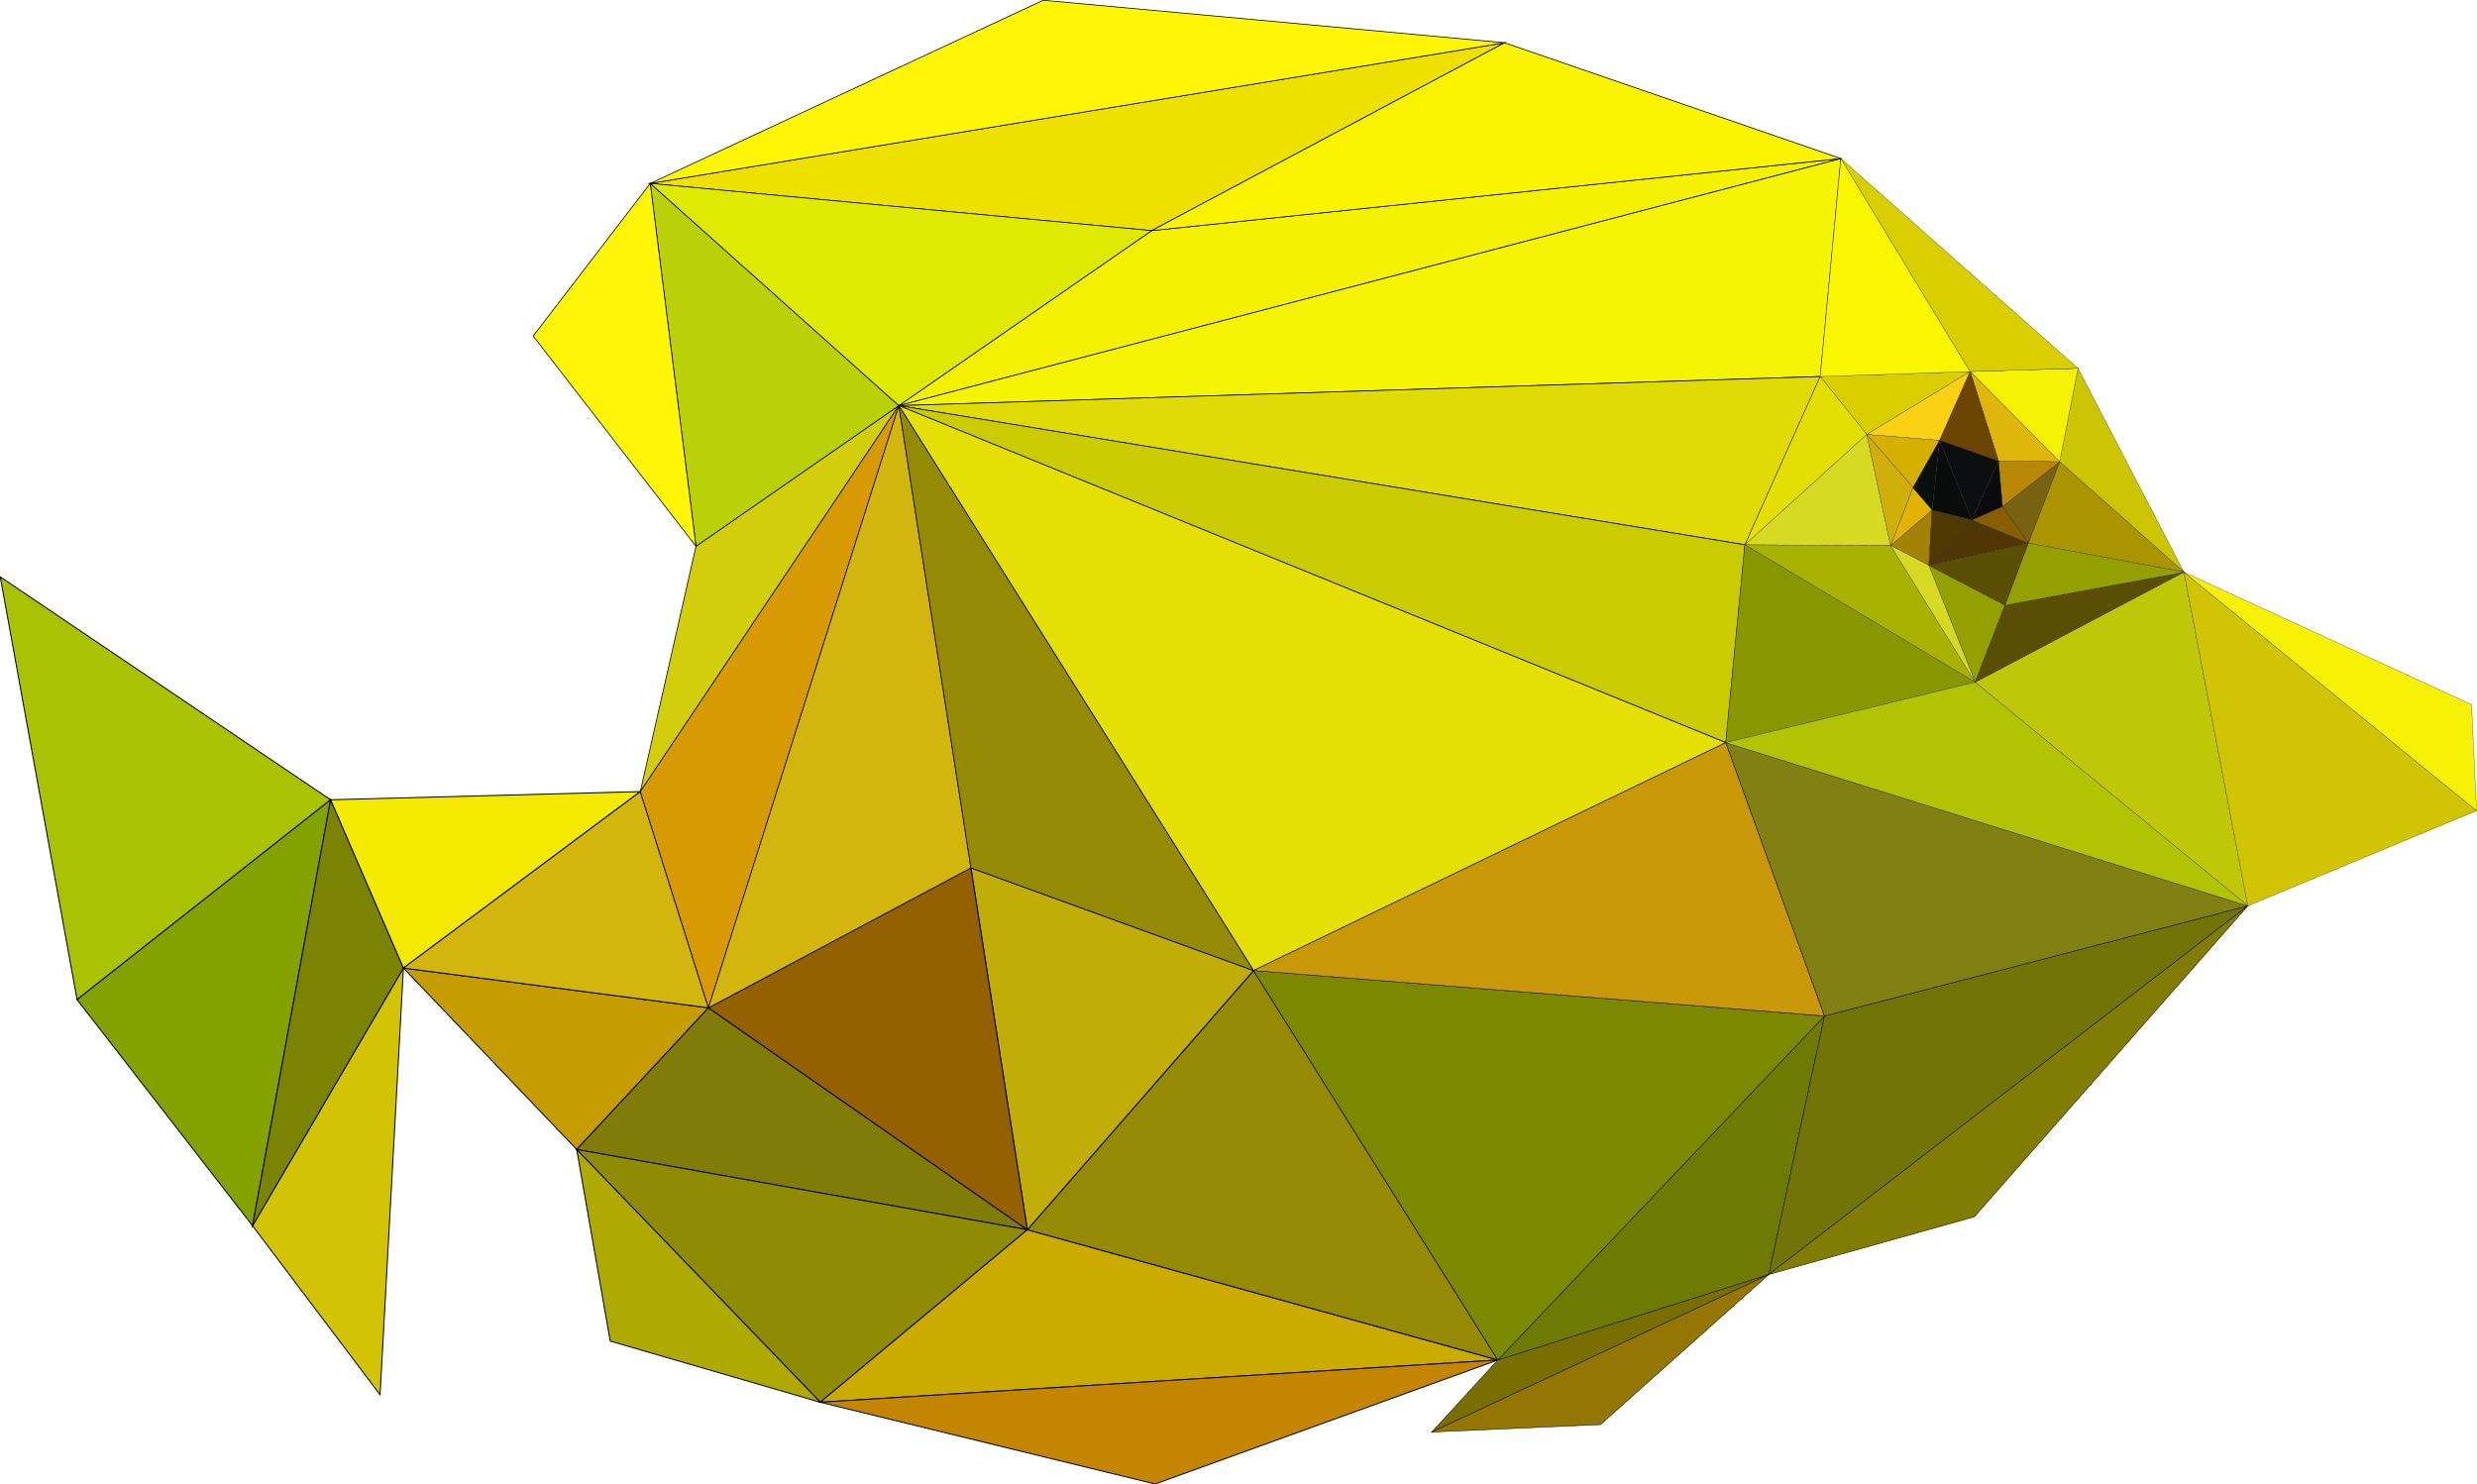
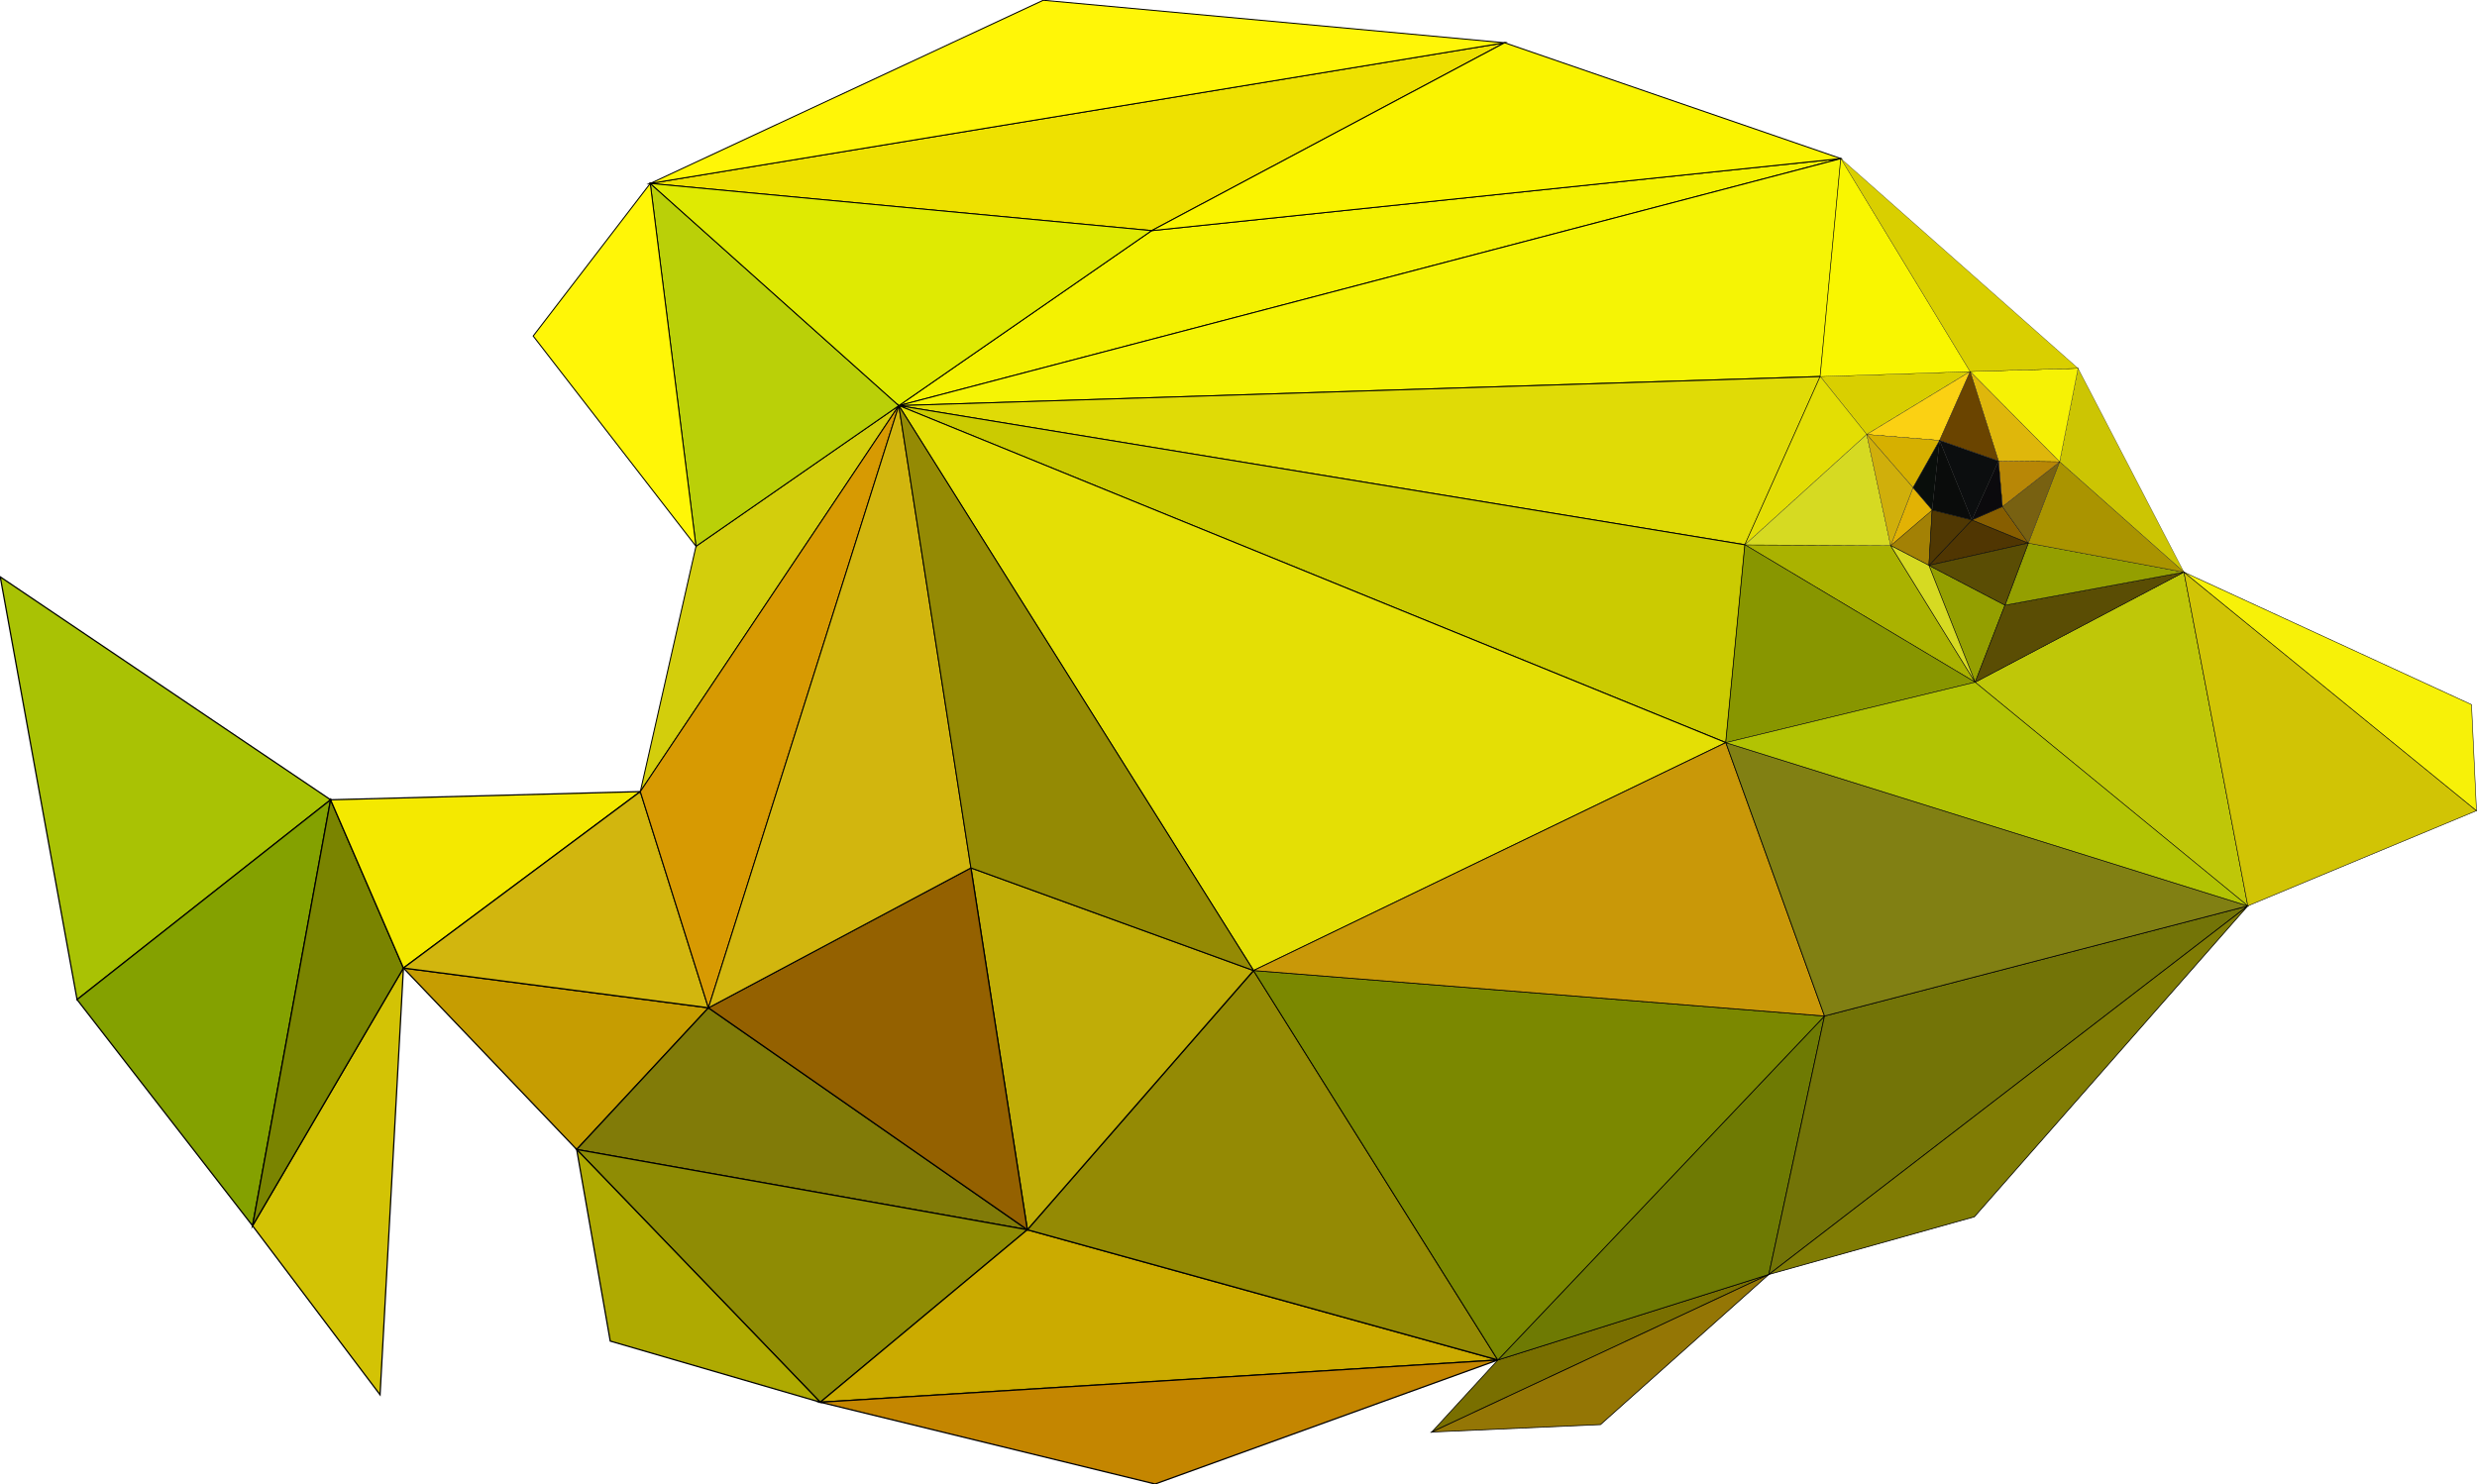
<svg xmlns="http://www.w3.org/2000/svg" version="1.1" baseProfile="tiny" id="Layer_1" x="0px" y="0px" viewBox="0 0 996.5 597.1" xml:space="preserve">
  <g>
    <g>
-       <polygon fill="#A9C204" stroke="#000000" stroke-width="0.4" stroke-miterlimit="10" points="0.1,232.1 31,402.2 133,321.8   " />
-       <polygon fill="#D3C305" stroke="#000000" stroke-width="0.4" stroke-miterlimit="10" points="152.9,561.2 162.3,389.5     101.6,493.2   " />
-       <polygon fill="#84A100" stroke="#000000" stroke-width="0.4" stroke-miterlimit="10" points="31,402.2 101.6,493.2 133,321.8       " />
-       <polygon fill="#7A8400" stroke="#000000" stroke-width="0.4" stroke-miterlimit="10" points="101.6,493.2 162.3,389.5 133,321.8       " />
-       <polygon fill="#C69D01" stroke="#000000" stroke-width="0.4" stroke-miterlimit="10" points="232,462.5 285,405.5 162.3,389.5       " />
-       <polygon fill="#F4E900" stroke="#000000" stroke-width="0.4" stroke-miterlimit="10" points="257.6,318.5 133,321.8 162.3,389.5       " />
-       <polygon fill="#817B08" stroke="#000000" stroke-width="0.4" stroke-miterlimit="10" points="285,405.5 232,462.5 413.3,494.8       " />
-       <polygon fill="#8F8C04" stroke="#000000" stroke-width="0.4" stroke-miterlimit="10" points="232,462.5 330,564.2 413.3,494.8       " />
-       <polygon fill="#CBAB00" stroke="#000000" stroke-width="0.4" stroke-miterlimit="10" points="330,564.2 602.6,547.2 413.3,494.8       " />
-       <polygon fill="#C48600" stroke="#000000" stroke-width="0.4" stroke-miterlimit="10" points="464.7,597.1 602.6,547.2 330,564.2       " />
-       <polygon fill="#948A04" stroke="#000000" stroke-width="0.4" stroke-miterlimit="10" points="413.3,494.8 602.6,547.2     504.3,390.5   " />
-       <polygon fill="#C0AD07" stroke="#000000" stroke-width="0.4" stroke-miterlimit="10" points="413.3,494.8 504.3,390.5     390.6,349.2   " />
-       <polygon fill="#946100" stroke="#000000" stroke-width="0.4" stroke-miterlimit="10" points="390.6,349.2 285,405.5 413.3,494.8       " />
-       <polygon fill="#AFAA01" stroke="#000000" stroke-width="0.4" stroke-miterlimit="10" points="245.5,539.6 330,564.2 232,462.5       " />
-       <polygon fill="#D2B60E" stroke="#000000" stroke-width="0.4" stroke-miterlimit="10" points="257.6,318.5 162.3,389.5 285,405.5       " />
+       <polygon fill="#A9C204" stroke="#000000" stroke-width="0.5" stroke-miterlimit="10" points="0.1,232.1 31,402.2 133,321.8   " />
+       <polygon fill="#D3C305" stroke="#000000" stroke-width="0.5" stroke-miterlimit="10" points="152.9,561.2 162.3,389.5     101.6,493.2   " />
+       <polygon fill="#84A100" stroke="#000000" stroke-width="0.5" stroke-miterlimit="10" points="31,402.2 101.6,493.2 133,321.8       " />
+       <polygon fill="#7A8400" stroke="#000000" stroke-width="0.5" stroke-miterlimit="10" points="101.6,493.2 162.3,389.5 133,321.8       " />
+       <polygon fill="#C69D01" stroke="#000000" stroke-width="0.5" stroke-miterlimit="10" points="232,462.5 285,405.5 162.3,389.5       " />
+       <polygon fill="#F4E900" stroke="#000000" stroke-width="0.5" stroke-miterlimit="10" points="257.6,318.5 133,321.8 162.3,389.5       " />
+       <polygon fill="#817B08" stroke="#000000" stroke-width="0.5" stroke-miterlimit="10" points="285,405.5 232,462.5 413.3,494.8       " />
+       <polygon fill="#8F8C04" stroke="#000000" stroke-width="0.5" stroke-miterlimit="10" points="232,462.5 330,564.2 413.3,494.8       " />
+       <polygon fill="#CBAB00" stroke="#000000" stroke-width="0.5" stroke-miterlimit="10" points="330,564.2 602.6,547.2 413.3,494.8       " />
+       <polygon fill="#C48600" stroke="#000000" stroke-width="0.5" stroke-miterlimit="10" points="464.7,597.1 602.6,547.2 330,564.2       " />
+       <polygon fill="#948A04" stroke="#000000" stroke-width="0.5" stroke-miterlimit="10" points="413.3,494.8 602.6,547.2     504.3,390.5   " />
+       <polygon fill="#C0AD07" stroke="#000000" stroke-width="0.5" stroke-miterlimit="10" points="413.3,494.8 504.3,390.5     390.6,349.2   " />
+       <polygon fill="#946100" stroke="#000000" stroke-width="0.5" stroke-miterlimit="10" points="390.6,349.2 285,405.5 413.3,494.8       " />
+       <polygon fill="#AFAA01" stroke="#000000" stroke-width="0.5" stroke-miterlimit="10" points="245.5,539.6 330,564.2 232,462.5       " />
+       <polygon fill="#D2B60E" stroke="#000000" stroke-width="0.5" stroke-miterlimit="10" points="257.6,318.5 162.3,389.5 285,405.5       " />
    </g>
    <g>
-       <polygon fill="#D3CE0C" stroke="#000000" stroke-width="0.3" stroke-miterlimit="10" points="361.6,163.2 280,219.8 257.6,318.5       " />
-       <polygon fill="#EEE100" stroke="#000000" stroke-width="0.3" stroke-miterlimit="10" points="605.3,17.2 261.6,73.8 463.3,92.8       " />
-       <polygon fill="#D79A02" stroke="#000000" stroke-width="0.3" stroke-miterlimit="10" points="257.6,318.5 285,405.5 361.6,163.2       " />
-       <polygon fill="#F4F201" stroke="#000000" stroke-width="0.3" stroke-miterlimit="10" points="361.6,163.2 740.6,63.8 463.3,92.8       " />
-       <polygon fill="#D2B60E" stroke="#000000" stroke-width="0.3" stroke-miterlimit="10" points="361.6,163.2 285,405.5 390.6,349.2       " />
-       <polygon fill="#F5F405" stroke="#000000" stroke-width="0.3" stroke-miterlimit="10" points="732.3,151.5 740.6,63.8 361.6,163.2       " />
-       <polygon fill="#E0DB06" stroke="#000000" stroke-width="0.3" stroke-miterlimit="10" points="732.3,151.5 361.6,163.2 702,219.2       " />
-       <polygon fill="#CBCB01" stroke="#000000" stroke-width="0.3" stroke-miterlimit="10" points="361.6,163.2 694.3,298.8 702,219.2       " />
-       <polygon fill="#E4DF05" stroke="#000000" stroke-width="0.3" stroke-miterlimit="10" points="504.3,390.5 694.3,298.8     361.6,163.2   " />
-       <polygon fill="#BAD008" stroke="#000000" stroke-width="0.3" stroke-miterlimit="10" points="261.6,73.8 280,219.8 361.6,163.2       " />
-       <polygon fill="#DFEA02" stroke="#000000" stroke-width="0.3" stroke-miterlimit="10" points="463.3,92.8 261.6,73.8 361.6,163.2       " />
-       <polygon fill="#FFF607" stroke="#000000" stroke-width="0.3" stroke-miterlimit="10" points="419.7,0.1 261.6,73.8 605.3,17.2       " />
-       <polygon fill="#FFF607" stroke="#000000" stroke-width="0.3" stroke-miterlimit="10" points="214.5,135.2 280,219.8 261.6,73.8       " />
-       <polygon fill="#FAF400" stroke="#000000" stroke-width="0.3" stroke-miterlimit="10" points="740.6,63.8 605.3,17.2 463.3,92.8       " />
-       <polygon fill="#948A04" stroke="#000000" stroke-width="0.3" stroke-miterlimit="10" points="361.6,163.2 390.6,349.2     504.3,390.5   " />
+       <polygon fill="#D3CE0C" stroke="#000000" stroke-width="0.4" stroke-miterlimit="10" points="361.6,163.2 280,219.8 257.6,318.5       " />
+       <polygon fill="#EEE100" stroke="#000000" stroke-width="0.4" stroke-miterlimit="10" points="605.3,17.2 261.6,73.8 463.3,92.8       " />
+       <polygon fill="#D79A02" stroke="#000000" stroke-width="0.4" stroke-miterlimit="10" points="257.6,318.5 285,405.5 361.6,163.2       " />
+       <polygon fill="#F4F201" stroke="#000000" stroke-width="0.4" stroke-miterlimit="10" points="361.6,163.2 740.6,63.8 463.3,92.8       " />
+       <polygon fill="#D2B60E" stroke="#000000" stroke-width="0.4" stroke-miterlimit="10" points="361.6,163.2 285,405.5 390.6,349.2       " />
+       <polygon fill="#F5F405" stroke="#000000" stroke-width="0.4" stroke-miterlimit="10" points="732.3,151.5 740.6,63.8 361.6,163.2       " />
+       <polygon fill="#E0DB06" stroke="#000000" stroke-width="0.4" stroke-miterlimit="10" points="732.3,151.5 361.6,163.2 702,219.2       " />
+       <polygon fill="#CBCB01" stroke="#000000" stroke-width="0.4" stroke-miterlimit="10" points="361.6,163.2 694.3,298.8 702,219.2       " />
+       <polygon fill="#E4DF05" stroke="#000000" stroke-width="0.4" stroke-miterlimit="10" points="504.3,390.5 694.3,298.8     361.6,163.2   " />
+       <polygon fill="#BAD008" stroke="#000000" stroke-width="0.4" stroke-miterlimit="10" points="261.6,73.8 280,219.8 361.6,163.2       " />
+       <polygon fill="#DFEA02" stroke="#000000" stroke-width="0.4" stroke-miterlimit="10" points="463.3,92.8 261.6,73.8 361.6,163.2       " />
+       <polygon fill="#FFF607" stroke="#000000" stroke-width="0.4" stroke-miterlimit="10" points="419.7,0.1 261.6,73.8 605.3,17.2       " />
+       <polygon fill="#FFF607" stroke="#000000" stroke-width="0.4" stroke-miterlimit="10" points="214.5,135.2 280,219.8 261.6,73.8       " />
+       <polygon fill="#FAF400" stroke="#000000" stroke-width="0.4" stroke-miterlimit="10" points="740.6,63.8 605.3,17.2 463.3,92.8       " />
+       <polygon fill="#948A04" stroke="#000000" stroke-width="0.4" stroke-miterlimit="10" points="361.6,163.2 390.6,349.2     504.3,390.5   " />
    </g>
    <g>
-       <polygon fill="#796F00" stroke="#000000" stroke-width="0.2" stroke-miterlimit="10" points="576,576.2 711.6,512.8 602.6,547.2       " />
-       <polygon fill="#6E7A03" stroke="#000000" stroke-width="0.2" stroke-miterlimit="10" points="602.6,547.2 711.6,512.8 734,408.8       " />
-       <polygon fill="#7B8800" stroke="#000000" stroke-width="0.2" stroke-miterlimit="10" points="504.3,390.5 602.6,547.2 734,408.8       " />
-       <polygon fill="#737407" stroke="#000000" stroke-width="0.2" stroke-miterlimit="10" points="711.6,512.8 904.3,364.5 734,408.8       " />
-       <polygon fill="#C99808" stroke="#000000" stroke-width="0.2" stroke-miterlimit="10" points="734,408.8 694.3,298.8 504.3,390.5       " />
-       <polygon fill="#818013" stroke="#000000" stroke-width="0.2" stroke-miterlimit="10" points="734,408.8 904.3,364.5 694.3,298.8       " />
-       <polygon fill="#807C04" stroke="#000000" stroke-width="0.2" stroke-miterlimit="10" points="794.3,489.6 904.3,364.5     711.6,512.8   " />
-       <polygon fill="#947605" stroke="#000000" stroke-width="0.2" stroke-miterlimit="10" points="643.9,573.2 711.6,512.8 576,576.2       " />
+       <polygon fill="#796F00" stroke="#000000" stroke-width="0.3" stroke-miterlimit="10" points="576,576.2 711.6,512.8 602.6,547.2       " />
+       <polygon fill="#6E7A03" stroke="#000000" stroke-width="0.3" stroke-miterlimit="10" points="602.6,547.2 711.6,512.8 734,408.8       " />
+       <polygon fill="#7B8800" stroke="#000000" stroke-width="0.3" stroke-miterlimit="10" points="504.3,390.5 602.6,547.2 734,408.8       " />
+       <polygon fill="#737407" stroke="#000000" stroke-width="0.3" stroke-miterlimit="10" points="711.6,512.8 904.3,364.5 734,408.8       " />
+       <polygon fill="#C99808" stroke="#000000" stroke-width="0.3" stroke-miterlimit="10" points="734,408.8 694.3,298.8 504.3,390.5       " />
+       <polygon fill="#818013" stroke="#000000" stroke-width="0.3" stroke-miterlimit="10" points="734,408.8 904.3,364.5 694.3,298.8       " />
+       <polygon fill="#807C04" stroke="#000000" stroke-width="0.3" stroke-miterlimit="10" points="794.3,489.6 904.3,364.5     711.6,512.8   " />
+       <polygon fill="#947605" stroke="#000000" stroke-width="0.3" stroke-miterlimit="10" points="643.9,573.2 711.6,512.8 576,576.2       " />
+     </g>
+     <g>
+       <path fill="#988E05" stroke="#000000" stroke-width="0.2" stroke-miterlimit="10" d="M806.6,243.5L806.6,243.5L806.6,243.5z" />
+       <polygon fill="#949F00" stroke="#000000" stroke-width="0.2" stroke-miterlimit="10" points="806.6,243.5 776,227.5 794.6,274.5       " />
+       <polygon fill="#AAB200" stroke="#000000" stroke-width="0.2" stroke-miterlimit="10" points="702,219.2 794.6,274.5 760.6,219.5       " />
+       <polygon fill="#BFC708" stroke="#000000" stroke-width="0.2" stroke-miterlimit="10" points="794.6,274.5 904.3,364.5     878.6,230.2   " />
+       <polygon fill="#889600" stroke="#000000" stroke-width="0.2" stroke-miterlimit="10" points="694.3,298.8 794.6,274.5 702,219.2       " />
+       <polygon fill="#B2C303" stroke="#000000" stroke-width="0.2" stroke-miterlimit="10" points="694.3,298.8 904.3,364.5     794.6,274.5   " />
+       <polygon fill="#D1C405" stroke="#000000" stroke-width="0.2" stroke-miterlimit="10" points="878.6,230.2 904.3,364.5     996.3,326.2   " />
+       <polygon fill="#F7F108" stroke="#000000" stroke-width="0.2" stroke-miterlimit="10" points="994.3,283.5 878.6,230.2     996.3,326.2   " />
+       <polygon fill="#A38105" stroke="#000000" stroke-width="0.2" stroke-miterlimit="10" points="777.3,205.2 760.6,219.5 776,227.5       " />
+       <polygon fill="#503602" stroke="#000000" stroke-width="0.2" stroke-miterlimit="10" points="776,227.5 816,218.5 793.3,209.2       " />
+       <polygon fill="#503803" stroke="#000000" stroke-width="0.2" stroke-miterlimit="10" points="776,227.5 793.3,209.2 777.3,205.2       " />
+       <polygon fill="#875E00" stroke="#000000" stroke-width="0.2" stroke-miterlimit="10" points="793.3,209.2 816,218.5 805.6,203.8       " />
+       <polygon fill="#D6DA22" stroke="#000000" stroke-width="0.2" stroke-miterlimit="10" points="760.6,219.5 776,227.5 794.6,274.5       " />
+       <polygon fill="#5A4D04" stroke="#000000" stroke-width="0.2" stroke-miterlimit="10" points="806.6,243.5 878.6,230.2     794.6,274.5   " />
+       <polygon fill="#949F00" stroke="#000000" stroke-width="0.2" stroke-miterlimit="10" points="816,218.5 806.6,243.5 878.6,230.2       " />
+       <polygon fill="#5A4D04" stroke="#000000" stroke-width="0.2" stroke-miterlimit="10" points="816,218.5 806.6,243.5 776,227.5       " />
    </g>
    <g>
      <line fill="none" stroke="#000000" stroke-width="0.1" stroke-miterlimit="10" x1="836" y1="148.2" x2="732.3" y2="151.5" />
      <polygon fill="#CCC503" stroke="#000000" stroke-width="0.1" stroke-miterlimit="10" points="878.6,230.2 836,148.2 828.6,185.8       " />
      <polygon fill="#AA9400" stroke="#000000" stroke-width="0.1" stroke-miterlimit="10" points="816,218.5 878.6,230.2 828.6,185.8       " />
      <polygon fill="#F6F205" stroke="#000000" stroke-width="0.1" stroke-miterlimit="10" points="828.6,185.8 836,148.2 792.6,149.5       " />
      <polygon fill="#D9CF00" stroke="#000000" stroke-width="0.1" stroke-miterlimit="10" points="792.6,149.5 732.3,151.5 751,174.8       " />
      <polygon fill="#E3DE04" stroke="#000000" stroke-width="0.1" stroke-miterlimit="10" points="751,174.8 732.3,151.5 702,219.2       " />
-       <path fill="#988E05" stroke="#000000" stroke-width="0.1" stroke-miterlimit="10" d="M806.6,243.5L806.6,243.5L806.6,243.5z" />
      <polygon fill="#D6DA22" stroke="#000000" stroke-width="0.1" stroke-miterlimit="10" points="702,219.2 760.6,219.5 751,174.8       " />
-       <polygon fill="#949F00" stroke="#000000" stroke-width="0.1" stroke-miterlimit="10" points="806.6,243.5 776,227.5 794.6,274.5       " />
-       <polygon fill="#AAB200" stroke="#000000" stroke-width="0.1" stroke-miterlimit="10" points="702,219.2 794.6,274.5 760.6,219.5       " />
      <polygon fill="#F9F600" stroke="#000000" stroke-width="0.1" stroke-miterlimit="10" points="792.6,149.5 740.6,63.8 732.3,151.5       " />
-       <polygon fill="#BFC708" stroke="#000000" stroke-width="0.1" stroke-miterlimit="10" points="794.6,274.5 904.3,364.5     878.6,230.2   " />
-       <polygon fill="#889600" stroke="#000000" stroke-width="0.1" stroke-miterlimit="10" points="694.3,298.8 794.6,274.5 702,219.2       " />
-       <polygon fill="#B2C303" stroke="#000000" stroke-width="0.1" stroke-miterlimit="10" points="694.3,298.8 904.3,364.5     794.6,274.5   " />
-       <polygon fill="#D1C405" stroke="#000000" stroke-width="0.1" stroke-miterlimit="10" points="878.6,230.2 904.3,364.5     996.3,326.2   " />
-       <polygon fill="#F7F108" stroke="#000000" stroke-width="0.1" stroke-miterlimit="10" points="994.3,283.5 878.6,230.2     996.3,326.2   " />
      <polygon fill="#786111" stroke="#000000" stroke-width="0.1" stroke-miterlimit="10" points="816,218.5 828.6,185.8 805.6,203.8       " />
-       <polygon fill="#A38105" stroke="#000000" stroke-width="0.1" stroke-miterlimit="10" points="777.3,205.2 760.6,219.5 776,227.5       " />
-       <polygon fill="#503602" stroke="#000000" stroke-width="0.1" stroke-miterlimit="10" points="776,227.5 816,218.5 793.3,209.2       " />
-       <polygon fill="#503803" stroke="#000000" stroke-width="0.1" stroke-miterlimit="10" points="776,227.5 793.3,209.2 777.3,205.2       " />
-       <polygon fill="#875E00" stroke="#000000" stroke-width="0.1" stroke-miterlimit="10" points="793.3,209.2 816,218.5 805.6,203.8       " />
      <polygon fill="#FBD113" stroke="#000000" stroke-width="0.1" stroke-miterlimit="10" points="780.3,177.2 792.6,149.5 751,174.8       " />
      <polygon fill="#DFB70B" stroke="#000000" stroke-width="0.1" stroke-miterlimit="10" points="828.6,185.8 792.6,149.5 804,185.5       " />
      <polygon fill="#6A4400" stroke="#000000" stroke-width="0.1" stroke-miterlimit="10" points="804,185.5 792.6,149.5 780.3,177.2       " />
      <polygon fill="#D6B000" stroke="#000000" stroke-width="0.1" stroke-miterlimit="10" points="780.3,177.2 751,174.8 769.6,196.2       " />
      <polygon fill="#E2B204" stroke="#000000" stroke-width="0.1" stroke-miterlimit="10" points="769.6,196.2 760.6,219.5     777.3,205.2   " />
      <polygon fill="#D0AF0B" stroke="#000000" stroke-width="0.1" stroke-miterlimit="10" points="751,174.8 760.6,219.5 769.6,196.2       " />
      <polygon fill="#B88706" stroke="#000000" stroke-width="0.1" stroke-miterlimit="10" points="805.6,203.8 828.6,185.8 804,185.5       " />
      <polygon fill="#0A0C0B" stroke="#000000" stroke-width="0.1" stroke-miterlimit="10" points="793.3,209.2 780.3,177.2     777.3,205.2   " />
      <polygon fill="#0B0A0D" stroke="#000000" stroke-width="0.1" stroke-miterlimit="10" points="805.6,203.8 804,185.5 793.3,209.2       " />
      <polygon fill="#0C0E0F" stroke="#000000" stroke-width="0.1" stroke-miterlimit="10" points="804,185.5 780.3,177.2 793.3,209.2       " />
      <polygon fill="#090E0B" stroke="#000000" stroke-width="0.1" stroke-miterlimit="10" points="777.3,205.2 780.3,177.2     769.6,196.2   " />
-       <polygon fill="#D6DA22" stroke="#000000" stroke-width="0.1" stroke-miterlimit="10" points="760.6,219.5 776,227.5 794.6,274.5       " />
      <polygon fill="#D9CF00" stroke="#000000" stroke-width="0.1" stroke-miterlimit="10" points="740.6,63.8 792.6,149.5 836,148.2       " />
-       <polygon fill="#5A4D04" stroke="#000000" stroke-width="0.1" stroke-miterlimit="10" points="806.6,243.5 878.6,230.2     794.6,274.5   " />
-       <polygon fill="#949F00" stroke="#000000" stroke-width="0.1" stroke-miterlimit="10" points="816,218.5 806.6,243.5 878.6,230.2       " />
-       <polygon fill="#5A4D04" stroke="#000000" stroke-width="0.1" stroke-miterlimit="10" points="816,218.5 806.6,243.5 776,227.5       " />
    </g>
  </g>
</svg>
